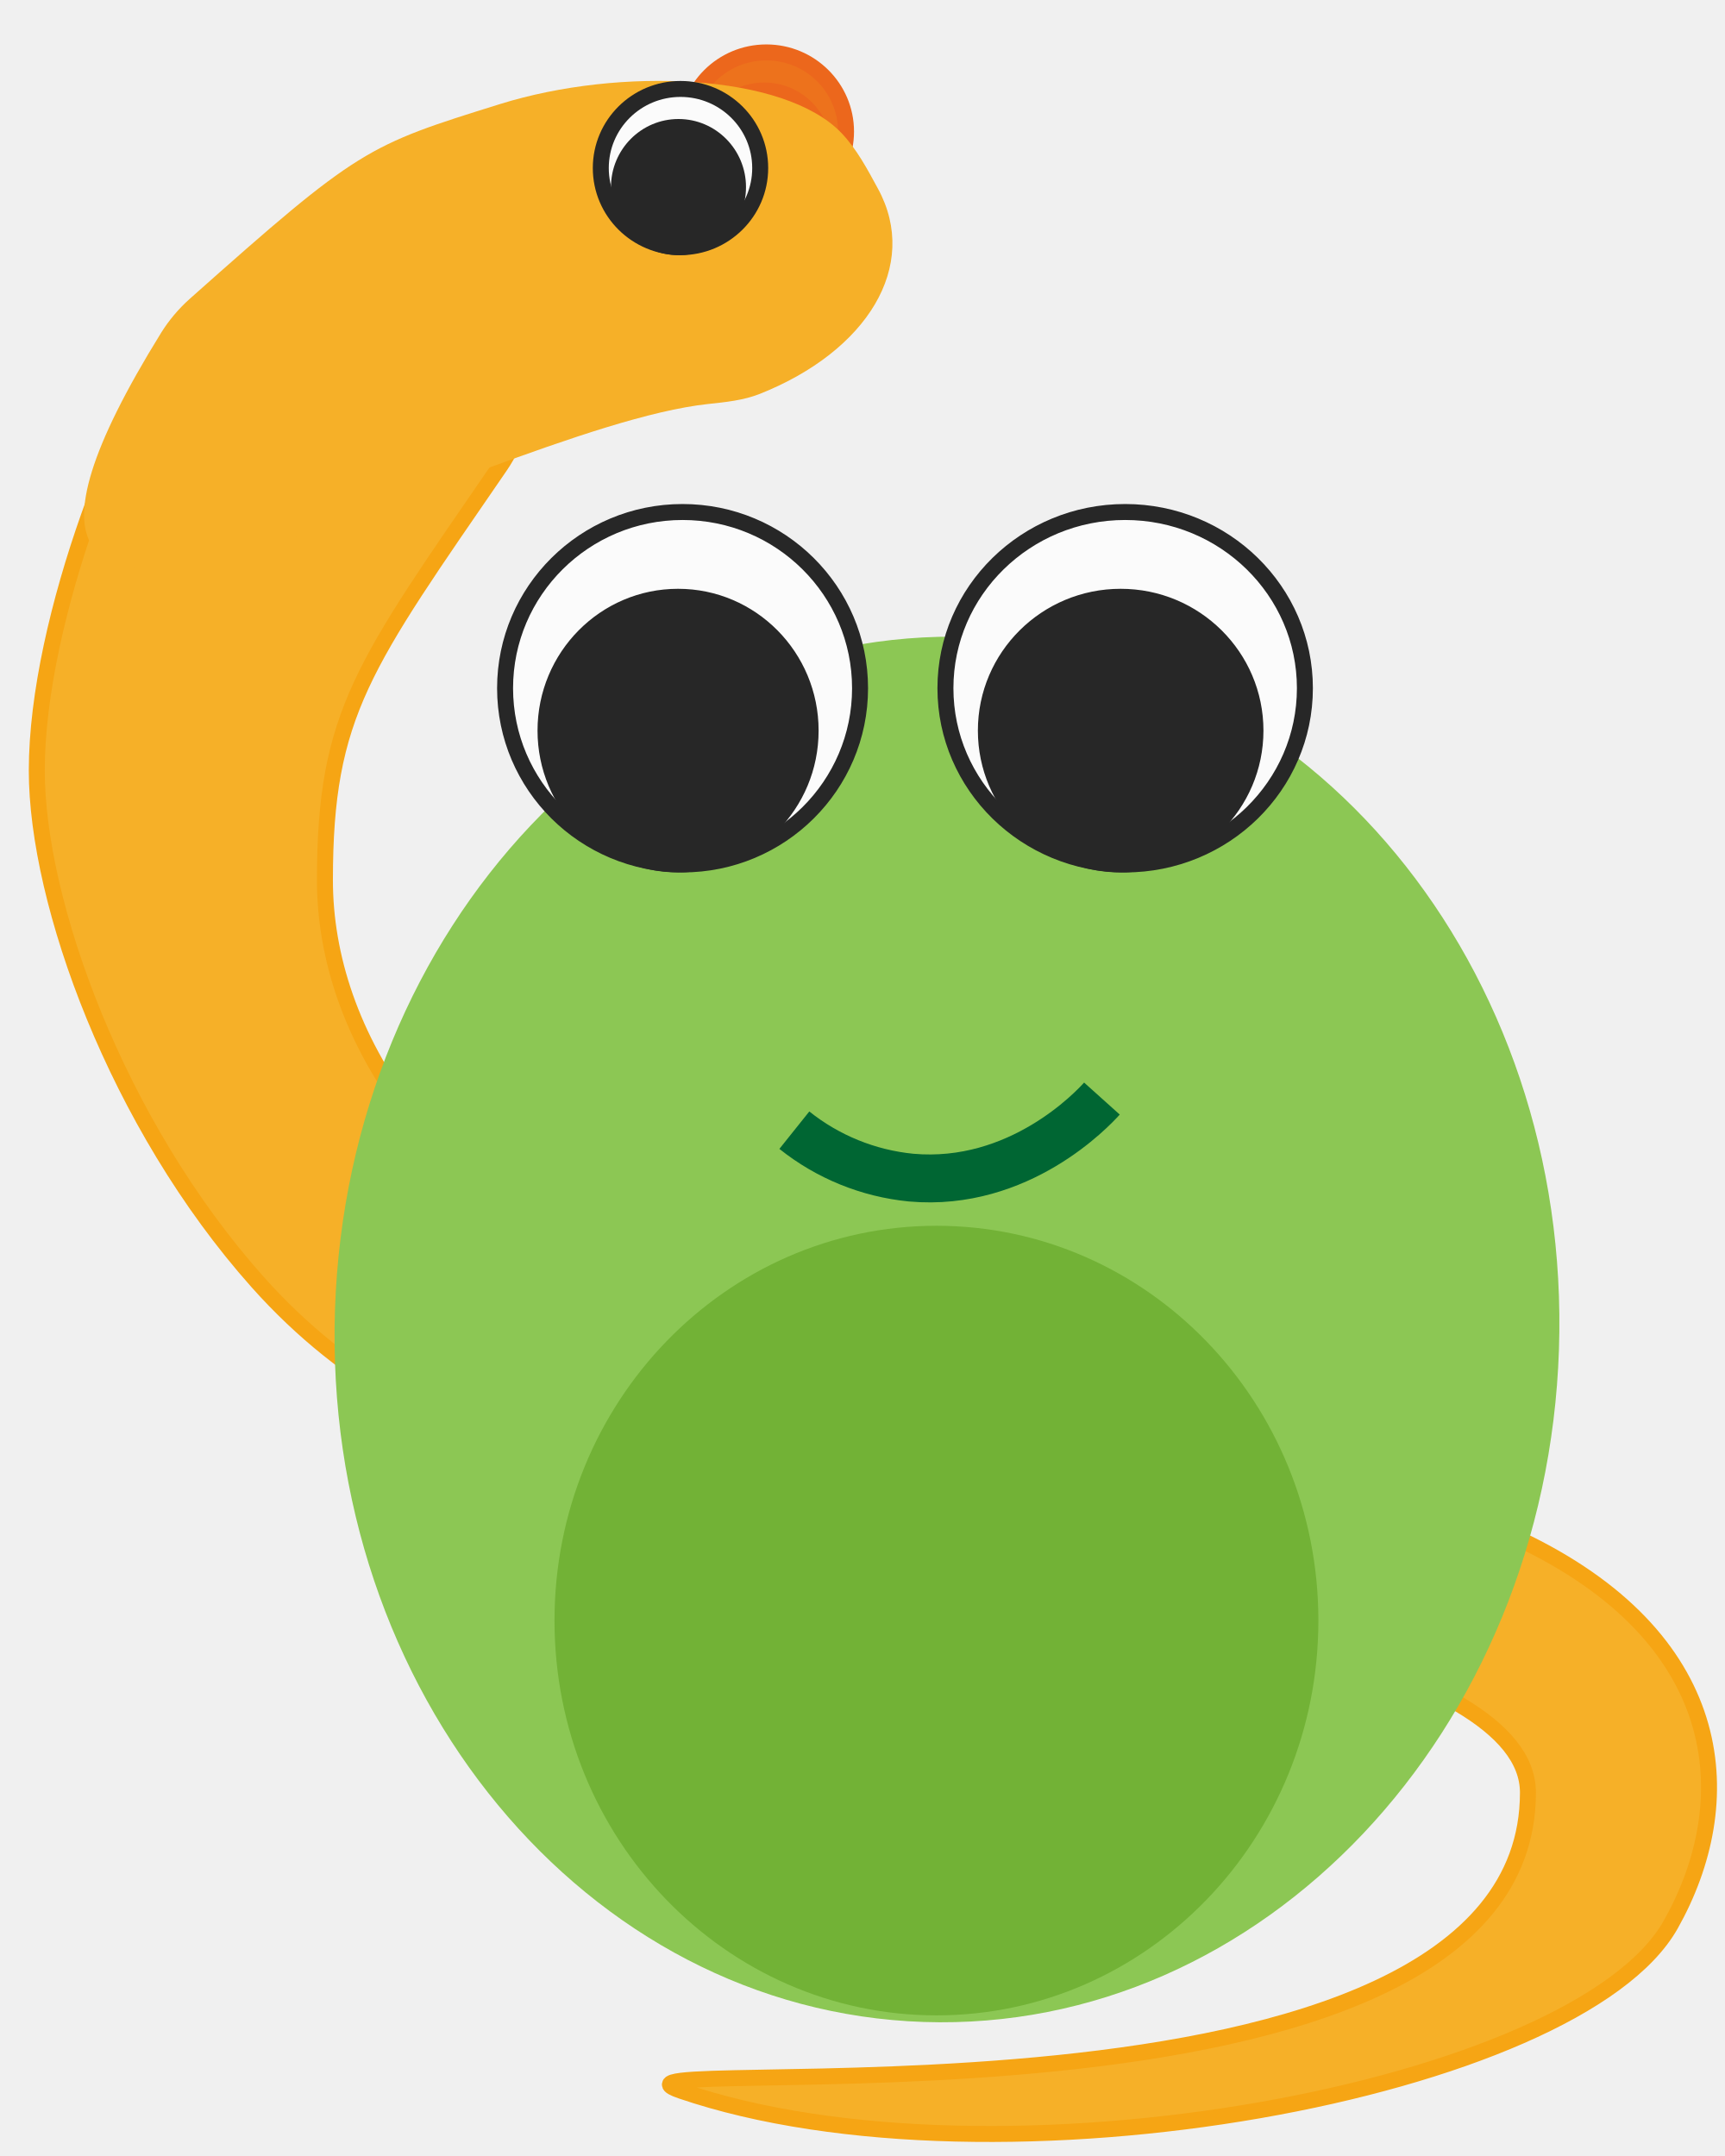
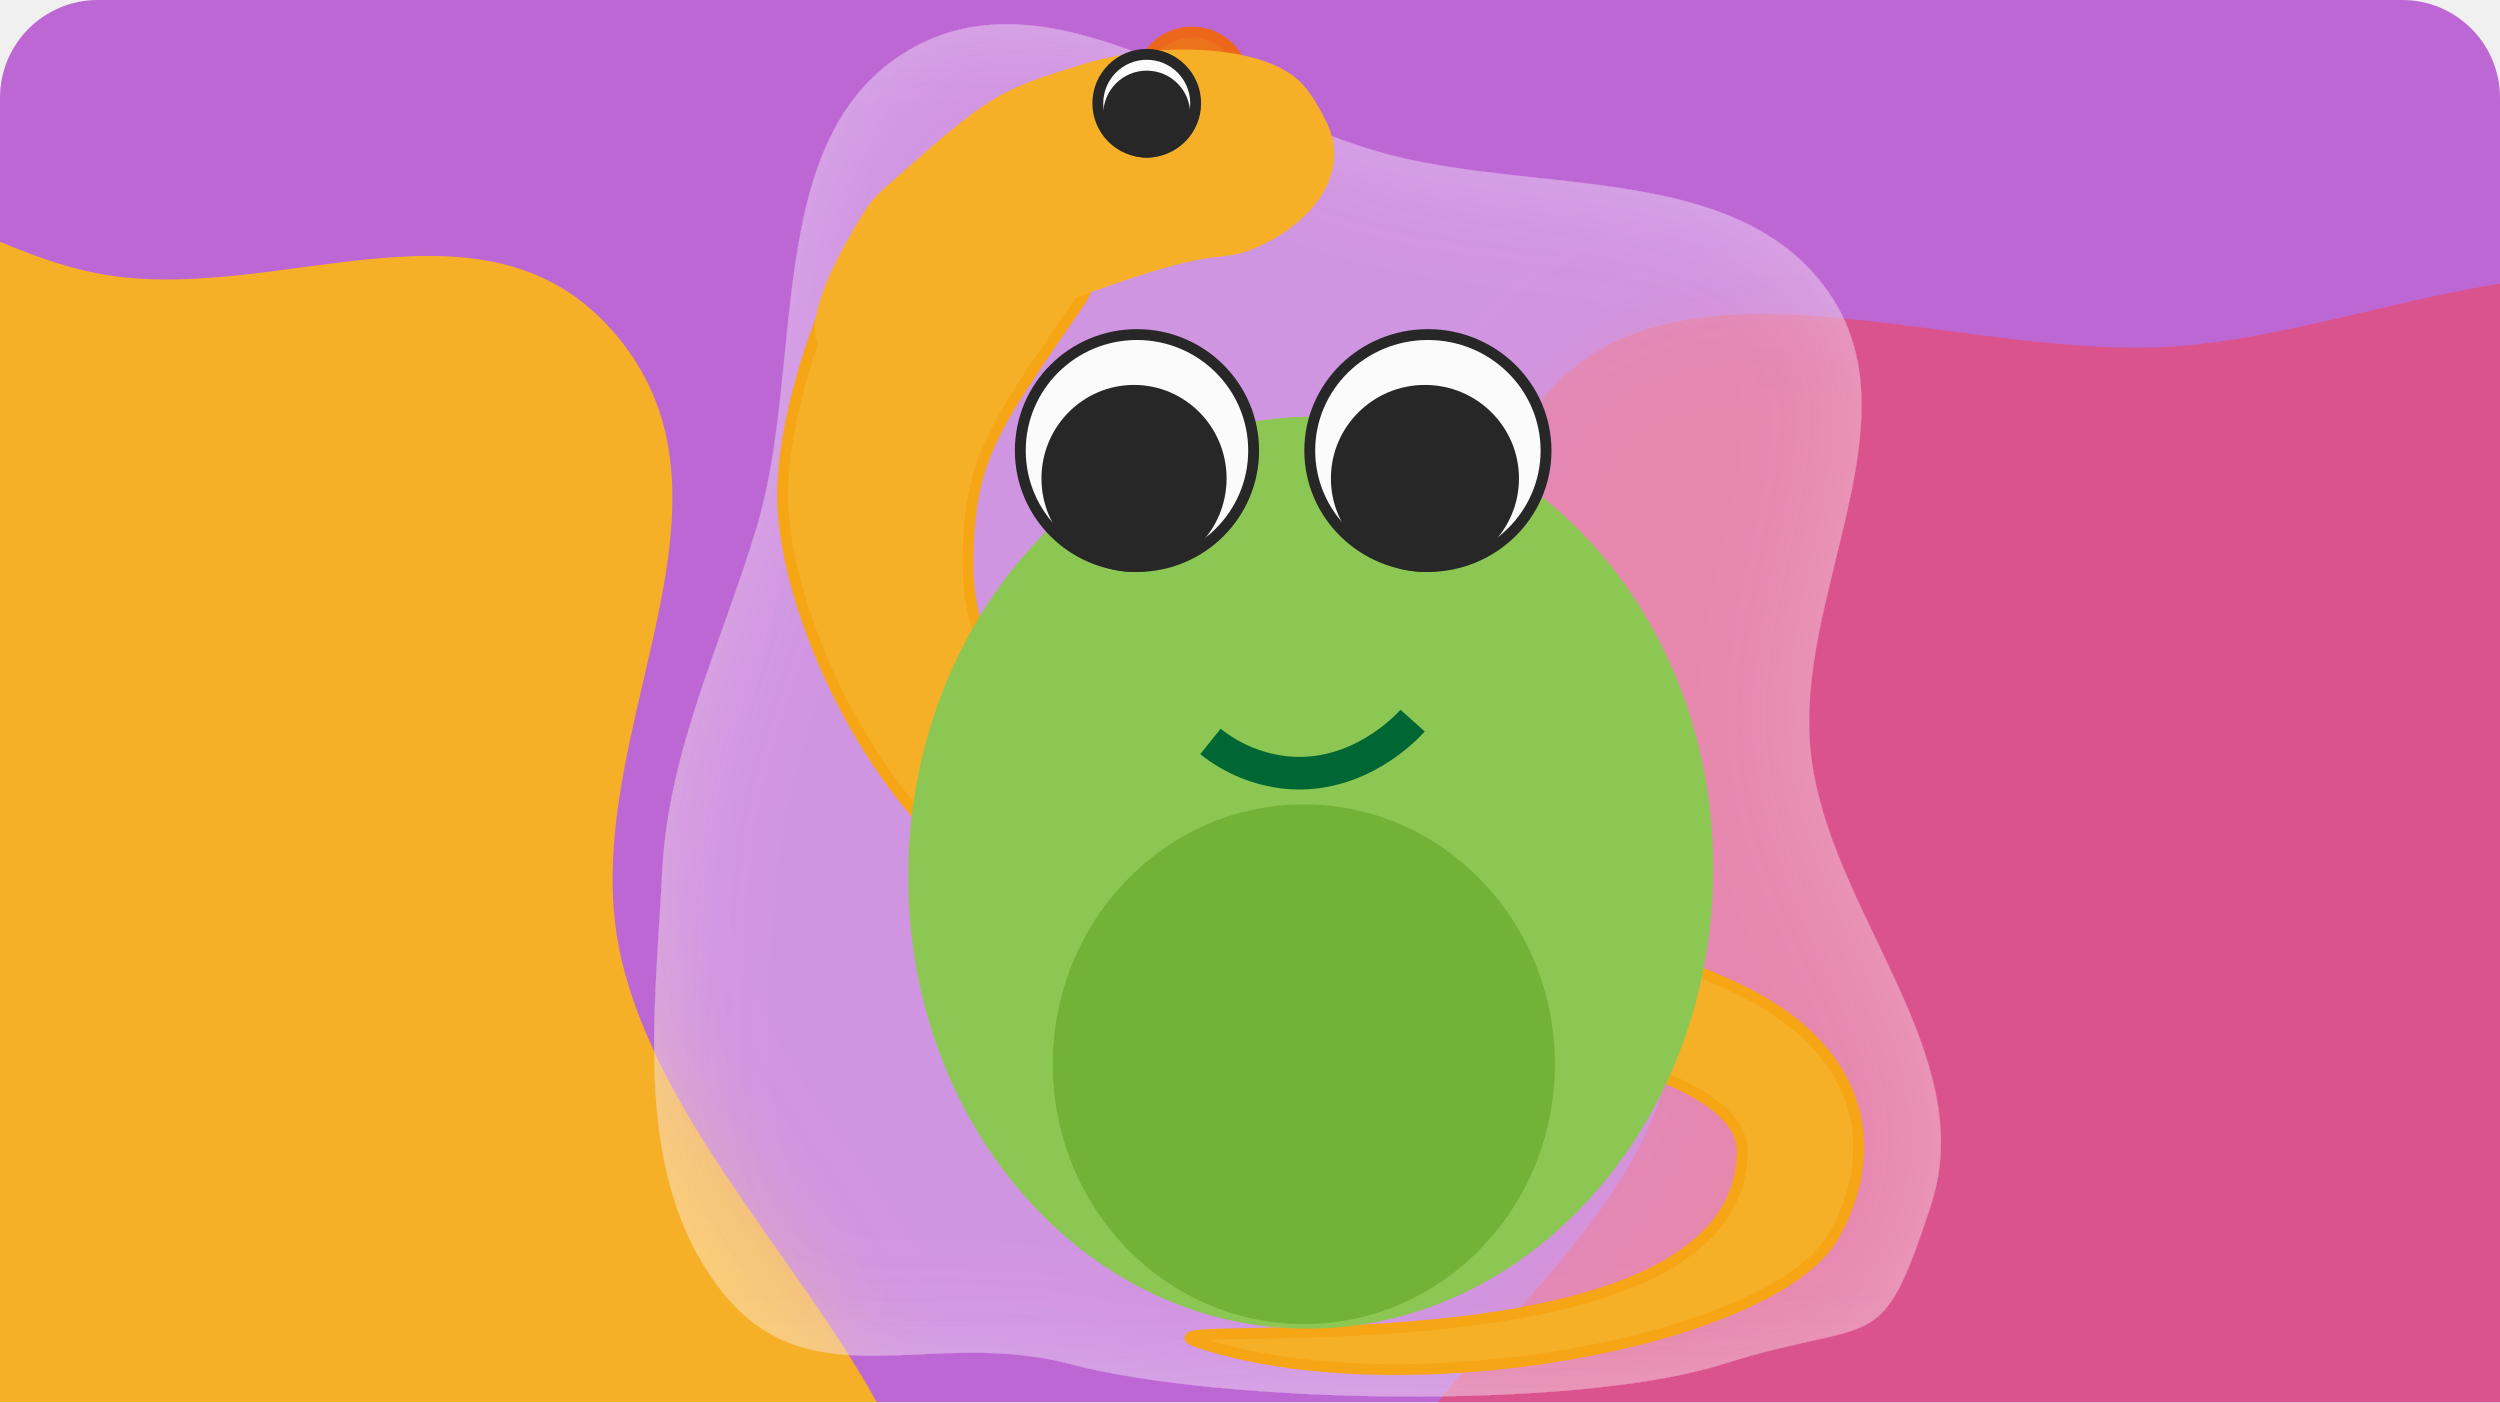
- <svg xmlns="http://www.w3.org/2000/svg" width="108" height="135" viewBox="0 0 108 135" fill="none">
-   <path d="M20.343 55.113C20.343 44.65 22.751 41.66 31.301 29.2C33.521 25.964 33.288 21.795 29.651 20.323C23.459 17.815 14.104 16.704 11.819 19.67C7.812 24.873 2.303 38.726 2.303 48.253C2.303 56.494 7.293 70.358 16.121 80.266C27.47 93.005 42.644 92.966 56.207 96.639C69.769 100.312 95.662 103.761 95.662 112.248C95.662 135.203 34.773 128.232 42.644 130.918C62.371 137.651 98.744 130.918 104.601 120.512C108.881 112.908 108.3 102.913 95.662 96.639C80.25 88.988 58.364 88.988 42.644 82.254C26.923 75.521 20.343 64.645 20.343 55.113Z" fill="#F6B028" stroke="#F6A514" />
-   <path d="M47.979 13.191C50.734 13.191 52.969 10.973 52.969 8.237C52.969 5.501 50.734 3.282 47.979 3.282C45.223 3.282 42.989 5.501 42.989 8.237C42.989 10.973 45.223 13.191 47.979 13.191Z" fill="#ED721C" stroke="#EC671C" stroke-miterlimit="10" />
-   <path d="M47.852 13.191C49.911 13.191 51.579 11.507 51.579 9.428C51.579 7.35 49.911 5.666 47.852 5.666C45.794 5.666 44.126 7.35 44.126 9.428C44.126 11.507 45.794 13.191 47.852 13.191Z" fill="#ED721C" stroke="#EC671C" stroke-miterlimit="10" />
-   <path d="M97.604 84.509C98.404 60.56 81.899 40.582 60.738 39.885C39.577 39.188 21.774 58.036 20.974 81.985C20.174 105.933 36.68 125.911 57.841 126.608C79.001 127.305 96.804 108.457 97.604 84.509Z" fill="#8CC754" />
-   <path d="M42.735 54.128C48.872 54.128 53.847 49.188 53.847 43.094C53.847 37 48.872 32.06 42.735 32.06C36.598 32.06 31.622 37 31.622 43.094C31.622 49.188 36.598 54.128 42.735 54.128Z" fill="#FBFBFB" stroke="#272727" stroke-miterlimit="10" />
-   <path d="M42.453 54.127C47.037 54.127 50.752 50.376 50.752 45.748C50.752 41.12 47.037 37.368 42.453 37.368C37.87 37.368 34.154 41.12 34.154 45.748C34.154 50.376 37.87 54.127 42.453 54.127Z" fill="#272727" stroke="#272727" stroke-miterlimit="10" />
-   <path d="M70.445 54.128C76.66 54.128 81.698 49.188 81.698 43.094C81.698 37 76.66 32.06 70.445 32.06C64.23 32.06 59.192 37 59.192 43.094C59.192 49.188 64.23 54.128 70.445 54.128Z" fill="#FBFBFB" stroke="#272727" stroke-miterlimit="10" />
-   <path d="M58.63 126.194C71.836 126.194 82.542 115.127 82.542 101.474C82.542 87.821 71.836 76.753 58.63 76.753C45.423 76.753 34.717 87.821 34.717 101.474C34.717 115.127 45.423 126.194 58.63 126.194Z" fill="#72B236" />
-   <path d="M70.164 54.128C74.825 54.128 78.603 50.376 78.603 45.748C78.603 41.12 74.825 37.368 70.164 37.368C65.503 37.368 61.724 41.12 61.724 45.748C61.724 50.376 65.503 54.128 70.164 54.128Z" fill="#272727" stroke="#272727" stroke-miterlimit="10" />
-   <path d="M49.733 70.767C51.827 72.441 54.366 73.473 57.04 73.737C63.822 74.343 68.42 69.423 68.99 68.788" stroke="#006633" stroke-width="3" stroke-miterlimit="10" />
-   <path d="M47.577 24.661C46.547 25.071 45.443 25.177 44.34 25.296C29.894 26.853 -8.072 50.189 10.086 20.841C10.565 20.067 11.193 19.323 11.873 18.718C22.5 9.262 22.954 9.12 31.302 6.517C38.84 4.167 49.107 4.601 52.673 8.319C53.635 9.322 54.309 10.602 54.972 11.821C57.603 16.66 54.279 21.995 47.577 24.661Z" fill="#F6B028" />
-   <path d="M42.605 15.478C45.361 15.478 47.595 13.26 47.595 10.523C47.595 7.787 45.361 5.569 42.605 5.569C39.849 5.569 37.615 7.787 37.615 10.523C37.615 13.26 39.849 15.478 42.605 15.478Z" fill="#FBFBFB" stroke="#272727" stroke-miterlimit="10" />
-   <path d="M42.479 15.478C44.537 15.478 46.206 13.793 46.206 11.715C46.206 9.636 44.537 7.952 42.479 7.952C40.421 7.952 38.752 9.636 38.752 11.715C38.752 13.793 40.421 15.478 42.479 15.478Z" fill="#272727" stroke="#272727" stroke-miterlimit="10" />
+ <svg xmlns="http://www.w3.org/2000/svg" width="230" height="129" viewBox="0 0 230 129" fill="none">
+   <g clip-path="url(#clip0)">
+     <path d="M0 9C0 4.029 4.029 0 9 0H232C236.971 0 241 4.029 241 9V135H0V9Z" fill="#BD67D5" />
+     <path fill-rule="evenodd" clip-rule="evenodd" d="M275.838 68.862C286.279 84.414 307.895 94.256 308.112 113.209C308.332 132.489 294.452 152.395 276.908 162.446C260.439 171.881 240.154 156.625 222.134 162.466C199.409 169.832 185.975 202.129 162.67 199.472C140.671 196.964 124.985 172.574 123.129 151.179C121.347 130.632 150.472 117.446 153.765 96.828C157.085 76.043 128.616 55.07 141.279 37.55C153.21 21.044 180.421 33.553 200.753 31.819C217.926 30.354 236.041 20.792 251.032 28.187C265.913 35.529 266.761 55.341 275.838 68.862Z" fill="#DB538C" />
+     <path fill-rule="evenodd" clip-rule="evenodd" d="M44.754 180.856C29.017 187.81 12.363 195.848 -5.573 189.332C-23.228 182.919 -37.874 165.321 -48.683 146.914C-58.168 130.76 -58.589 112.253 -61.483 94.113C-64.258 76.721 -70.109 58.591 -65.192 43.442C-60.093 27.732 -49.038 14.938 -34.607 11.316C-20.948 7.887 -6.458 21.758 8.258 25.007C25.055 28.714 45.161 15.861 57.319 31.607C69.63 47.55 52.487 68.764 57.202 88.391C62.484 110.378 88.356 128.144 85.539 149.067C82.816 169.295 60.767 173.779 44.754 180.856Z" fill="#F6B028" />
+     <g filter="url(#filter0_bi)">
+       <path fill-rule="evenodd" clip-rule="evenodd" d="M69.618 48.503C74.138 33.431 70.036 12.632 83.595 4.628C96.844 -3.193 112.787 10.296 127.707 14.211C141.717 17.888 159.832 14.995 168.178 26.824C176.576 38.727 164.967 54.878 166.595 69.327C168.238 83.916 182.218 96.939 177.645 110.872C172.949 125.178 172.883 120.964 158.5 125.5C144.93 129.78 112.279 129.15 98.5 125.5C85.441 122.041 74.331 129.229 66.162 118.474C58.172 107.954 60.272 93.402 60.922 80.24C61.477 69.003 66.389 59.273 69.618 48.503Z" fill="white" fill-opacity="0.3" />
+     </g>
+     <path d="M89.058 52.057C89.058 42.292 91.294 39.438 99.201 27.969C101.435 24.728 101.176 20.568 97.504 19.149C91.652 16.887 83.115 15.938 80.998 18.675C77.209 23.576 72 36.622 72 45.596C72 53.358 76.718 66.415 85.066 75.748C95.798 87.745 110.146 87.709 122.97 91.168C135.795 94.627 160.279 97.876 160.279 105.869C160.279 127.489 102.703 120.923 110.146 123.453C128.8 129.795 163.194 123.453 168.732 113.653C172.778 106.491 172.229 97.078 160.279 91.168C145.705 83.962 125.011 83.962 110.146 77.62C95.281 71.278 89.058 61.035 89.058 52.057Z" fill="#F6B028" stroke="#F6A514" />
+     <path d="M109.667 12.532C112.329 12.532 114.487 10.387 114.487 7.74C114.487 5.094 112.329 2.949 109.667 2.949C107.005 2.949 104.848 5.094 104.848 7.74C104.848 10.387 107.005 12.532 109.667 12.532Z" fill="#ED721C" stroke="#EC671C" stroke-miterlimit="10" />
+     <path d="M109.545 12.532C111.533 12.532 113.145 10.902 113.145 8.893C113.145 6.883 111.533 5.254 109.545 5.254C107.557 5.254 105.946 6.883 105.946 8.893C105.946 10.902 107.557 12.532 109.545 12.532Z" fill="#ED721C" stroke="#EC671C" stroke-miterlimit="10" />
+     <path d="M157.599 81.503C158.372 58.343 142.429 39.021 121.991 38.347C101.552 37.673 84.356 55.901 83.583 79.062C82.811 102.222 98.753 121.543 119.192 122.217C139.631 122.891 156.826 104.663 157.599 81.503Z" fill="#8CC754" />
+     <path d="M104.601 52.121C110.529 52.121 115.335 47.344 115.335 41.451C115.335 35.558 110.529 30.78 104.601 30.78C98.674 30.78 93.868 35.558 93.868 41.451C93.868 47.344 98.674 52.121 104.601 52.121Z" fill="#FBFBFB" stroke="#272727" stroke-miterlimit="10" />
+     <path d="M104.33 52.121C108.757 52.121 112.346 48.493 112.346 44.017C112.346 39.541 108.757 35.913 104.33 35.913C99.903 35.913 96.314 39.541 96.314 44.017C96.314 48.493 99.903 52.121 104.33 52.121Z" fill="#272727" stroke="#272727" stroke-miterlimit="10" />
+     <path d="M131.366 52.121C137.369 52.121 142.235 47.344 142.235 41.451C142.235 35.558 137.369 30.78 131.366 30.78C125.363 30.78 120.497 35.558 120.497 41.451C120.497 47.344 125.363 52.121 131.366 52.121Z" fill="#FBFBFB" stroke="#272727" stroke-miterlimit="10" />
+     <path d="M119.954 121.817C132.71 121.817 143.05 111.113 143.05 97.91C143.05 84.706 132.71 74.002 119.954 74.002C107.198 74.002 96.857 84.706 96.857 97.91C96.857 111.113 107.198 121.817 119.954 121.817Z" fill="#72B236" />
+     <path d="M131.095 52.121C135.597 52.121 139.246 48.493 139.246 44.017C139.246 39.541 135.597 35.913 131.095 35.913C126.593 35.913 122.943 39.541 122.943 44.017C122.943 48.493 126.593 52.121 131.095 52.121Z" fill="#272727" stroke="#272727" stroke-miterlimit="10" />
+     <path d="M111.361 68.214C113.383 69.832 115.835 70.83 118.418 71.085C124.969 71.672 129.41 66.913 129.961 66.299" stroke="#006633" stroke-width="3" stroke-miterlimit="10" />
+     <path d="M114.999 23.018C113.971 23.432 112.867 23.537 111.764 23.662C98.075 25.218 62.489 47.047 79.489 19.515C79.967 18.74 80.594 17.998 81.274 17.393C91.247 8.52 91.689 8.382 99.552 5.931C106.609 3.73 116.199 4.116 119.637 7.547C120.621 8.529 121.301 9.811 121.945 11.041C124.313 15.558 121.216 20.509 114.999 23.018Z" fill="#F6B028" />
+     <path d="M105.5 14C107.985 14 110 11.985 110 9.5C110 7.015 107.985 5 105.5 5C103.015 5 101 7.015 101 9.5C101 11.985 103.015 14 105.5 14Z" fill="#FBFBFB" stroke="#272727" stroke-miterlimit="10" />
+     <path d="M105.5 14C107.433 14 109 12.433 109 10.5C109 8.567 107.433 7 105.5 7C103.567 7 102 8.567 102 10.5C102 12.433 103.567 14 105.5 14Z" fill="#272727" stroke="#272727" stroke-miterlimit="10" />
+   </g>
+   <defs>
+     <filter id="filter0_bi" x="17.286" y="-28" width="206.374" height="204.637" filterUnits="userSpaceOnUse" color-interpolation-filters="sRGB">
+       <feFlood flood-opacity="0" result="BackgroundImageFix" />
+       <feGaussianBlur in="BackgroundImage" stdDeviation="5" />
+       <feComposite in2="SourceAlpha" operator="in" result="effect1_backgroundBlur" />
+       <feBlend mode="normal" in="SourceGraphic" in2="effect1_backgroundBlur" result="shape" />
+       <feColorMatrix in="SourceAlpha" type="matrix" values="0 0 0 0 0 0 0 0 0 0 0 0 0 0 0 0 0 0 127 0" result="hardAlpha" />
+       <feOffset />
+       <feGaussianBlur stdDeviation="5" />
+       <feComposite in2="hardAlpha" operator="arithmetic" k2="-1" k3="1" />
+       <feColorMatrix type="matrix" values="0 0 0 0 1 0 0 0 0 1 0 0 0 0 1 0 0 0 0.2 0" />
+       <feBlend mode="normal" in2="shape" result="effect2_innerShadow" />
+     </filter>
+     <clipPath id="clip0">
+       <path d="M0 9C0 4.029 4.029 0 9 0H221C225.971 0 230 4.029 230 9V129H0V9Z" fill="white" />
+     </clipPath>
+   </defs>
</svg>
